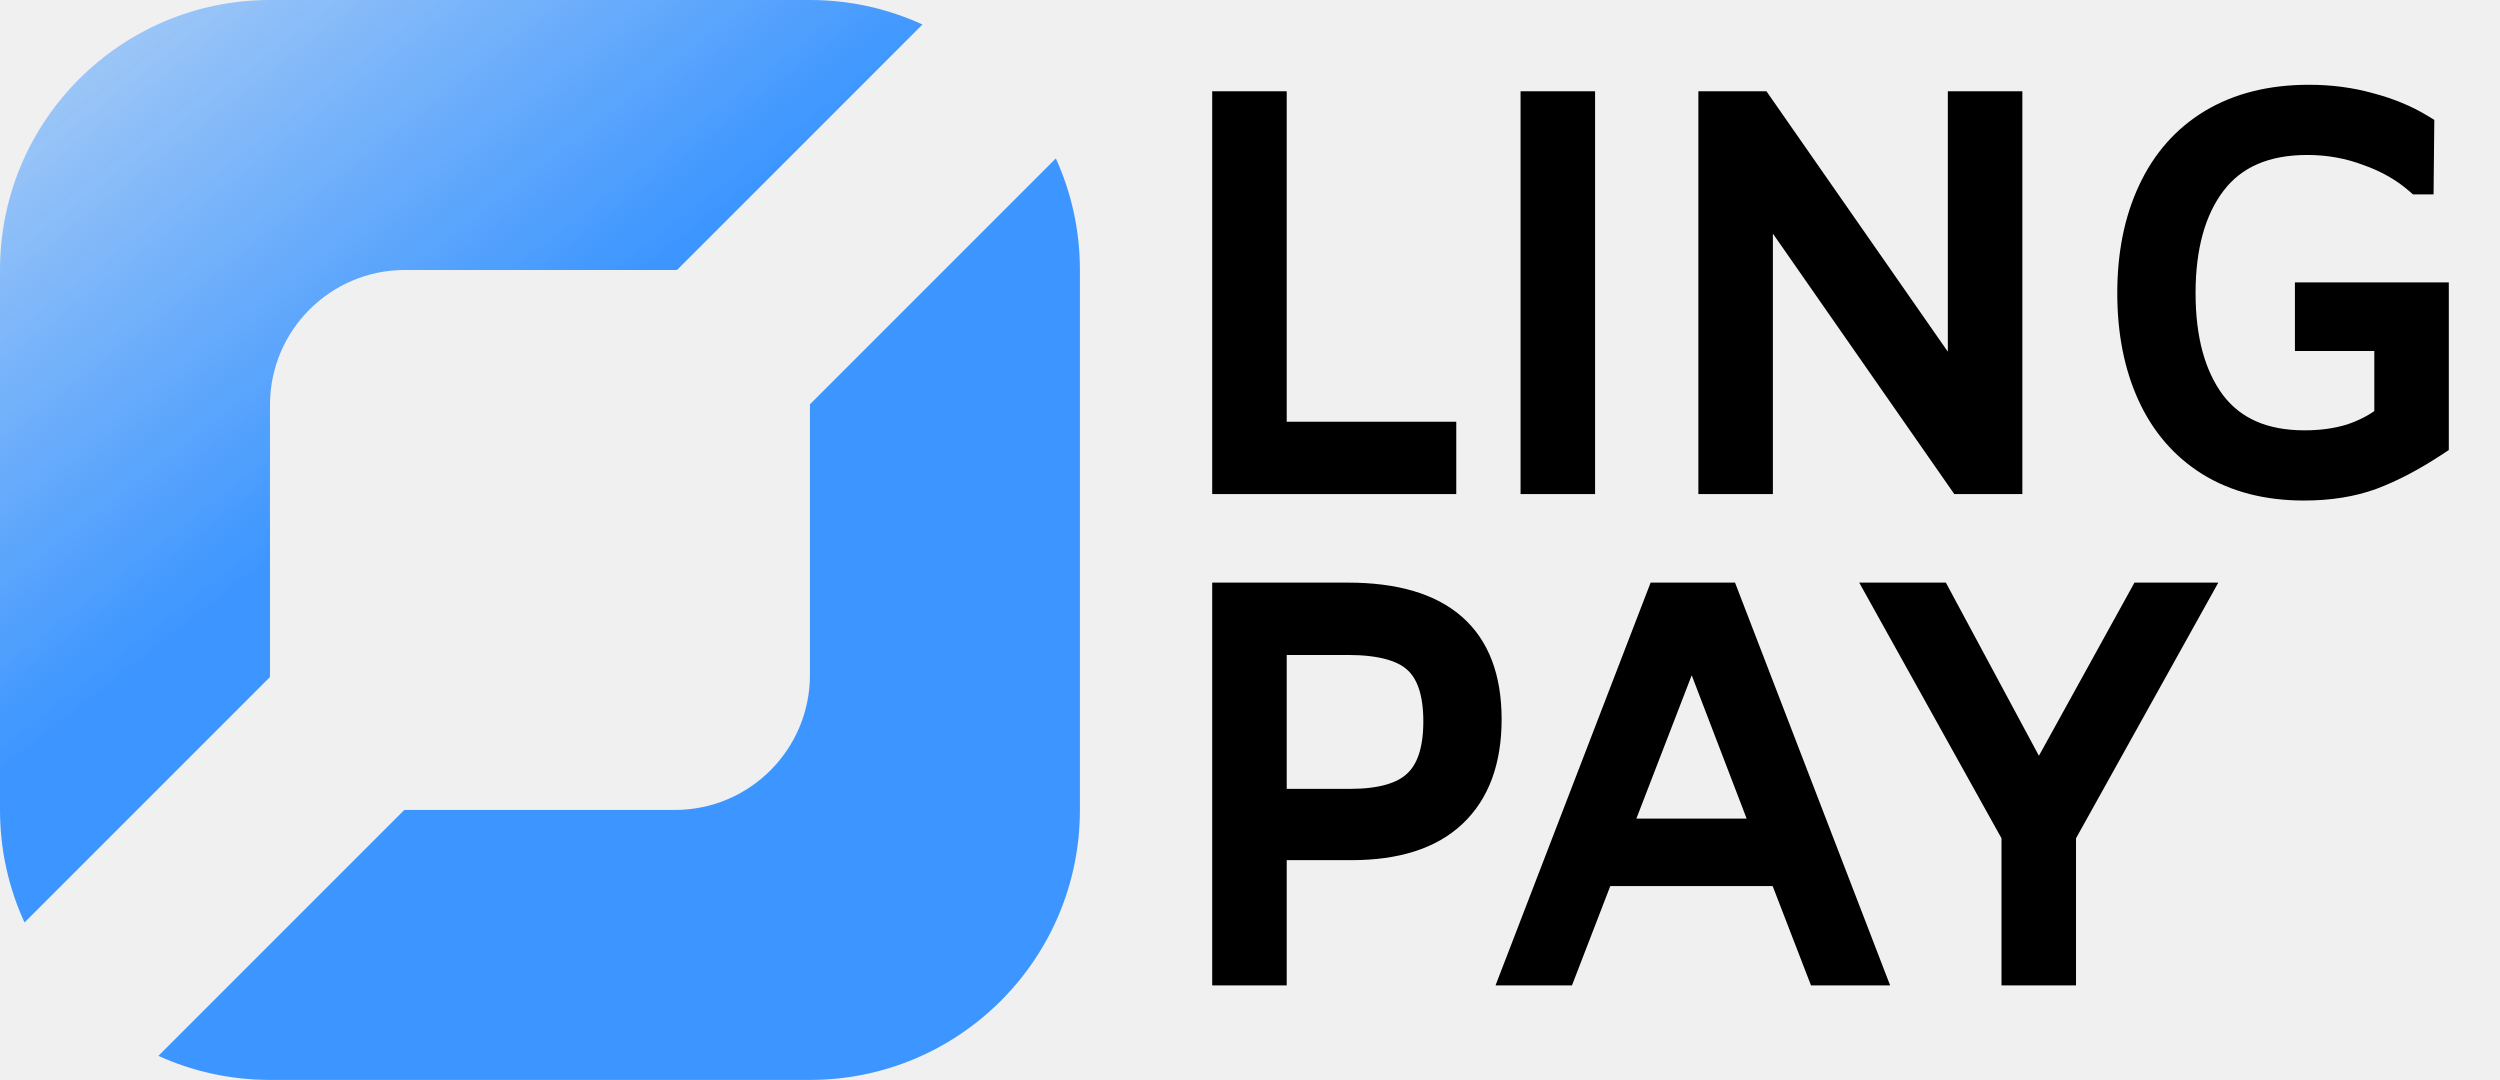
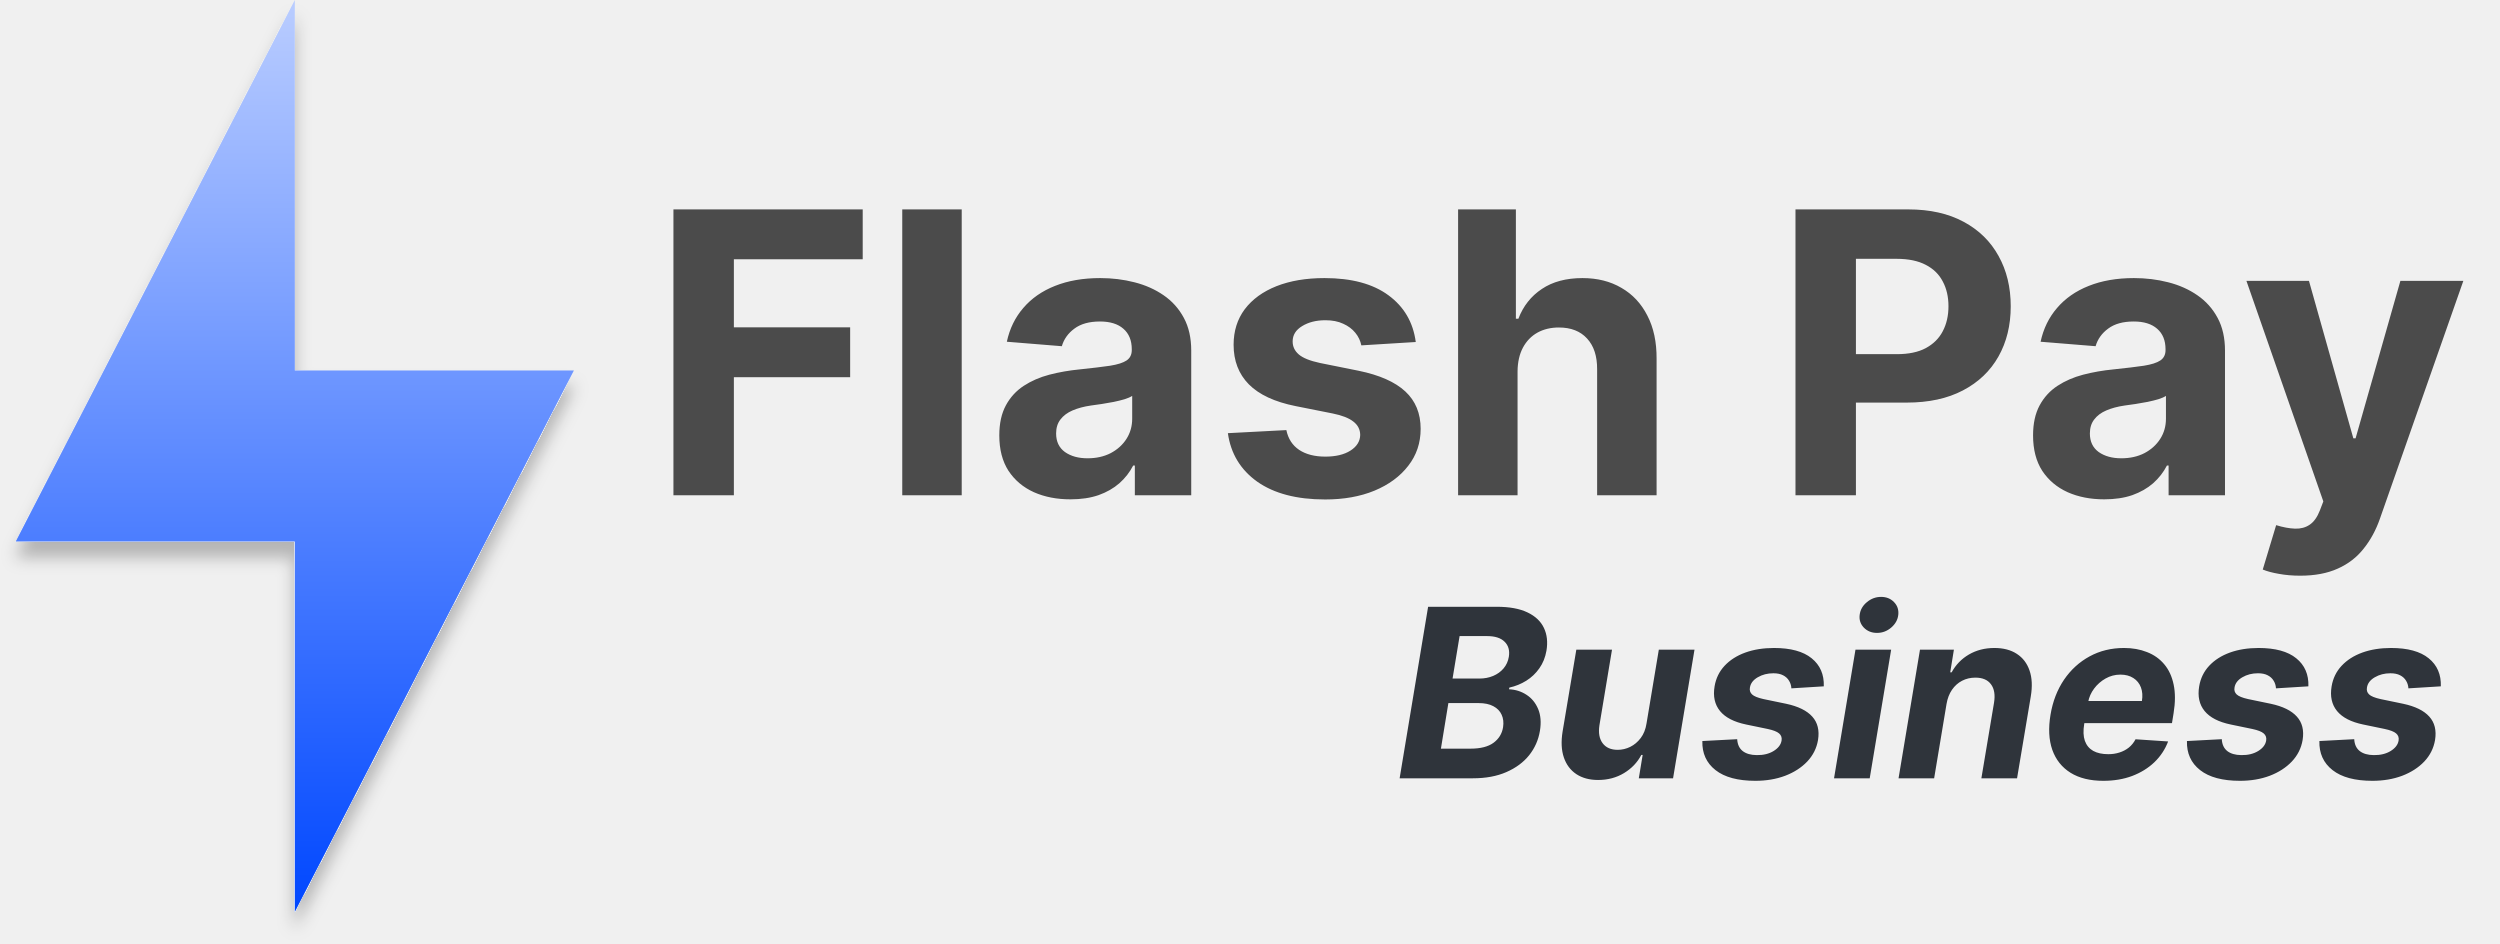
- <svg xmlns="http://www.w3.org/2000/svg" width="926" height="400" viewBox="0 0 926 400" fill="none">
-   <g clip-path="url(#clip0_302_2)">
-     <path d="M341.689 9.078C328.999 3.25 314.879 0 300 0H100C44.772 0 0 44.772 0 100V300C0 314.879 3.25 328.999 9.078 341.689L100.006 250.761C100.002 250.508 100 250.254 100 250V150C100 122.386 122.386 100 150 100H250C250.254 100 250.508 100.002 250.761 100.006L341.689 9.078Z" fill="url(#paint0_linear_302_2)" />
-     <path d="M149.762 299.999C149.841 300 149.921 300 150 300H250C277.614 300 300 277.614 300 250V150C300 149.921 300 149.841 299.999 149.762L391.088 58.673C396.812 71.27 400 85.263 400 100V300C400 355.228 355.228 400 300 400H100C85.263 400 71.27 396.812 58.673 391.088L149.762 299.999Z" fill="url(#paint1_linear_302_2)" />
-     <path d="M454 38.8H471.6V161.2H534.4V178H454V38.8ZM568.216 38.8H585.816V178H568.216V38.8ZM744.078 38.8V178H726.478L651.678 70.6V178H634.078V38.8H651.678L726.478 146.2V38.8H744.078ZM789.239 108.6C789.239 94.2 791.772 81.6 796.839 70.8C801.906 59.867 809.372 51.4 819.239 45.4C829.239 39.4 841.239 36.4 855.239 36.4C863.239 36.4 870.772 37.4 877.839 39.4C884.906 41.267 891.172 43.867 896.639 47.2L896.439 67H895.639C890.439 62.467 884.239 58.933 877.039 56.4C869.972 53.733 862.506 52.4 854.639 52.4C839.039 52.4 827.372 57.467 819.639 67.6C812.039 77.6 808.239 91.267 808.239 108.6C808.239 125.8 811.972 139.4 819.439 149.4C827.039 159.4 838.439 164.4 853.639 164.4C859.906 164.4 865.639 163.6 870.839 162C876.039 160.267 880.572 157.867 884.439 154.8V125H855.039V109.6H902.039V164C893.772 169.467 885.906 173.6 878.439 176.4C871.106 179.067 862.772 180.4 853.439 180.4C839.839 180.4 828.172 177.4 818.439 171.4C808.839 165.4 801.572 157 796.639 146.2C791.706 135.4 789.239 122.867 789.239 108.6ZM454 220.8H499.2C533.867 220.8 551.2 236 551.2 266.4C551.2 281.733 546.867 293.467 538.2 301.6C529.667 309.6 517.133 313.6 500.6 313.6H471.6V360H454V220.8ZM500 297.2C511.467 297.2 519.667 294.867 524.6 290.2C529.667 285.533 532.2 277.867 532.2 267.2C532.2 256.533 529.667 248.933 524.6 244.4C519.667 239.867 511.2 237.6 499.2 237.6H471.6V297.2H500ZM660.023 323.2H593.023L578.823 360H561.223L614.823 220.8H639.223L692.823 360H674.223L660.023 323.2ZM654.223 308.2L626.623 236.2L598.823 308.2H654.223ZM813.156 220.8L763.956 309.2V360H746.356V309.2L697.156 220.8H717.756L755.156 290.4L793.556 220.8H813.156Z" fill="black" />
-     <path d="M454 38.8V33.8H449V38.8H454ZM471.6 38.8H476.6V33.8H471.6V38.8ZM471.6 161.2H466.6V166.2H471.6V161.2ZM534.4 161.2H539.4V156.2H534.4V161.2ZM534.4 178V183H539.4V178H534.4ZM454 178H449V183H454V178ZM454 43.8H471.6V33.8H454V43.8ZM466.6 38.8V161.2H476.6V38.8H466.6ZM471.6 166.2H534.4V156.2H471.6V166.2ZM529.4 161.2V178H539.4V161.2H529.4ZM534.4 173H454V183H534.4V173ZM459 178V38.8H449V178H459ZM568.216 38.8V33.8H563.216V38.8H568.216ZM585.816 38.8H590.816V33.8H585.816V38.8ZM585.816 178V183H590.816V178H585.816ZM568.216 178H563.216V183H568.216V178ZM568.216 43.8H585.816V33.8H568.216V43.8ZM580.816 38.8V178H590.816V38.8H580.816ZM585.816 173H568.216V183H585.816V173ZM573.216 178V38.8H563.216V178H573.216ZM744.078 38.8H749.078V33.8H744.078V38.8ZM744.078 178V183H749.078V178H744.078ZM726.478 178L722.375 180.858L723.867 183H726.478V178ZM651.678 70.6L655.781 67.742L646.678 54.672V70.6H651.678ZM651.678 178V183H656.678V178H651.678ZM634.078 178H629.078V183H634.078V178ZM634.078 38.8V33.8H629.078V38.8H634.078ZM651.678 38.8L655.781 35.942L654.289 33.8H651.678V38.8ZM726.478 146.2L722.375 149.058L731.478 162.128V146.2H726.478ZM726.478 38.8V33.8H721.478V38.8H726.478ZM739.078 38.8V178H749.078V38.8H739.078ZM744.078 173H726.478V183H744.078V173ZM730.581 175.142L655.781 67.742L647.575 73.458L722.375 180.858L730.581 175.142ZM646.678 70.6V178H656.678V70.6H646.678ZM651.678 173H634.078V183H651.678V173ZM639.078 178V38.8H629.078V178H639.078ZM634.078 43.8H651.678V33.8H634.078V43.8ZM647.575 41.658L722.375 149.058L730.581 143.342L655.781 35.942L647.575 41.658ZM731.478 146.2V38.8H721.478V146.2H731.478ZM726.478 43.8H744.078V33.8H726.478V43.8ZM796.839 70.8L801.366 72.924L801.371 72.913L801.376 72.902L796.839 70.8ZM819.239 45.4L816.667 41.112L816.654 41.12L816.641 41.128L819.239 45.4ZM877.839 39.4L876.477 44.211L876.52 44.223L876.562 44.234L877.839 39.4ZM896.639 47.2L901.639 47.251L901.668 44.41L899.242 42.931L896.639 47.2ZM896.439 67V72H901.389L901.439 67.05L896.439 67ZM895.639 67L892.353 70.769L893.766 72H895.639V67ZM877.039 56.4L875.274 61.078L875.326 61.098L875.38 61.117L877.039 56.4ZM819.639 67.6L815.664 64.567L815.658 64.575L819.639 67.6ZM819.439 149.4L815.433 152.391L815.445 152.408L815.458 152.425L819.439 149.4ZM870.839 162L872.309 166.779L872.365 166.762L872.42 166.743L870.839 162ZM884.439 154.8L887.546 158.717L889.439 157.216V154.8H884.439ZM884.439 125H889.439V120H884.439V125ZM855.039 125H850.039V130H855.039V125ZM855.039 109.6V104.6H850.039V109.6H855.039ZM902.039 109.6H907.039V104.6H902.039V109.6ZM902.039 164L904.797 168.171L907.039 166.688V164H902.039ZM878.439 176.4L880.148 181.099L880.171 181.09L880.195 181.082L878.439 176.4ZM818.439 171.4L815.789 175.64L815.802 175.648L815.815 175.656L818.439 171.4ZM796.639 146.2L801.187 144.123L796.639 146.2ZM794.239 108.6C794.239 94.784 796.669 82.936 801.366 72.924L792.312 68.676C786.876 80.264 784.239 93.615 784.239 108.6H794.239ZM801.376 72.902C806.045 62.827 812.855 55.134 821.837 49.672L816.641 41.128C805.889 47.666 797.767 56.906 792.303 68.698L801.376 72.902ZM821.812 49.688C830.892 44.239 841.963 41.4 855.239 41.4V31.4C840.515 31.4 827.586 34.561 816.667 41.112L821.812 49.688ZM855.239 41.4C862.819 41.4 869.891 42.347 876.477 44.211L879.201 34.589C871.653 32.453 863.659 31.4 855.239 31.4V41.4ZM876.562 44.234C883.227 45.995 889.035 48.42 894.036 51.469L899.242 42.931C893.309 39.314 886.585 36.539 879.116 34.566L876.562 44.234ZM891.639 47.15L891.439 66.95L901.439 67.05L901.639 47.251L891.639 47.15ZM896.439 62H895.639V72H896.439V62ZM898.925 63.231C893.199 58.24 886.432 54.404 878.699 51.683L875.38 61.117C882.046 63.462 887.679 66.694 892.353 70.769L898.925 63.231ZM878.804 51.722C871.15 48.834 863.083 47.4 854.639 47.4V57.4C861.928 57.4 868.795 58.633 875.274 61.078L878.804 51.722ZM854.639 47.4C837.869 47.4 824.557 52.915 815.664 64.567L823.614 70.633C830.188 62.019 840.21 57.4 854.639 57.4V47.4ZM815.658 64.575C807.187 75.721 803.239 90.582 803.239 108.6H813.239C813.239 91.951 816.891 79.479 823.62 70.625L815.658 64.575ZM803.239 108.6C803.239 126.478 807.117 141.254 815.433 152.391L823.445 146.409C816.828 137.546 813.239 125.122 813.239 108.6H803.239ZM815.458 152.425C824.206 163.935 837.244 169.4 853.639 169.4V159.4C839.634 159.4 829.872 154.865 823.42 146.375L815.458 152.425ZM853.639 169.4C860.33 169.4 866.567 168.546 872.309 166.779L869.369 157.221C864.711 158.654 859.481 159.4 853.639 159.4V169.4ZM872.42 166.743C878.112 164.846 883.175 162.184 887.546 158.717L881.332 150.883C877.97 153.549 873.966 155.687 869.258 157.257L872.42 166.743ZM889.439 154.8V125H879.439V154.8H889.439ZM884.439 120H855.039V130H884.439V120ZM860.039 125V109.6H850.039V125H860.039ZM855.039 114.6H902.039V104.6H855.039V114.6ZM897.039 109.6V164H907.039V109.6H897.039ZM899.281 159.829C891.256 165.136 883.725 169.078 876.683 171.718L880.195 181.082C888.086 178.122 896.289 173.797 904.797 168.171L899.281 159.829ZM876.73 171.701C870.04 174.134 862.301 175.4 853.439 175.4V185.4C863.244 185.4 872.171 184 880.148 181.099L876.73 171.701ZM853.439 175.4C840.588 175.4 829.869 172.572 821.063 167.144L815.815 175.656C826.476 182.228 839.09 185.4 853.439 185.4V175.4ZM821.089 167.16C812.362 161.705 805.734 154.077 801.187 144.123L792.091 148.277C797.411 159.923 805.316 169.095 815.789 175.64L821.089 167.16ZM801.187 144.123C796.605 134.093 794.239 122.292 794.239 108.6H784.239C784.239 123.441 786.806 136.707 792.091 148.277L801.187 144.123ZM454 220.8V215.8H449V220.8H454ZM538.2 301.6L541.62 305.248L541.622 305.246L538.2 301.6ZM471.6 313.6V308.6H466.6V313.6H471.6ZM471.6 360V365H476.6V360H471.6ZM454 360H449V365H454V360ZM524.6 290.2L521.213 286.522L521.188 286.545L521.164 286.568L524.6 290.2ZM524.6 244.4L521.217 248.082L521.241 248.104L521.266 248.126L524.6 244.4ZM471.6 237.6V232.6H466.6V237.6H471.6ZM471.6 297.2H466.6V302.2H471.6V297.2ZM454 225.8H499.2V215.8H454V225.8ZM499.2 225.8C515.912 225.8 527.512 229.478 534.903 235.959C542.169 242.331 546.2 252.154 546.2 266.4H556.2C556.2 250.246 551.564 237.269 541.497 228.441C531.554 219.722 517.154 215.8 499.2 215.8V225.8ZM546.2 266.4C546.2 280.775 542.166 291.021 534.778 297.954L541.622 305.246C551.567 295.912 556.2 282.691 556.2 266.4H546.2ZM534.78 297.952C527.497 304.78 516.389 308.6 500.6 308.6V318.6C517.878 318.6 531.836 314.42 541.62 305.248L534.78 297.952ZM500.6 308.6H471.6V318.6H500.6V308.6ZM466.6 313.6V360H476.6V313.6H466.6ZM471.6 355H454V365H471.6V355ZM459 360V220.8H449V360H459ZM500 302.2C511.924 302.2 521.713 299.813 528.036 293.832L521.164 286.568C517.62 289.92 511.009 292.2 500 292.2V302.2ZM527.987 293.878C534.531 287.851 537.2 278.507 537.2 267.2H527.2C527.2 277.227 524.802 283.216 521.213 286.522L527.987 293.878ZM537.2 267.2C537.2 255.91 534.538 246.582 527.934 240.674L521.266 248.126C524.796 251.284 527.2 257.157 527.2 267.2H537.2ZM527.983 240.718C521.63 234.881 511.557 232.6 499.2 232.6V242.6C510.843 242.6 517.703 244.853 521.217 248.082L527.983 240.718ZM499.2 232.6H471.6V242.6H499.2V232.6ZM466.6 237.6V297.2H476.6V237.6H466.6ZM471.6 302.2H500V292.2H471.6V302.2ZM660.023 323.2L664.688 321.4L663.453 318.2H660.023V323.2ZM593.023 323.2V318.2H589.593L588.359 321.4L593.023 323.2ZM578.823 360V365H582.253L583.488 361.8L578.823 360ZM561.223 360L556.557 358.203L553.94 365H561.223V360ZM614.823 220.8V215.8H611.391L610.157 219.003L614.823 220.8ZM639.223 220.8L643.889 219.003L642.656 215.8H639.223V220.8ZM692.823 360V365H700.107L697.489 358.203L692.823 360ZM674.223 360L669.559 361.8L670.793 365H674.223V360ZM654.223 308.2V313.2H661.495L658.892 306.41L654.223 308.2ZM626.623 236.2L631.292 234.41L626.64 222.275L621.959 234.399L626.623 236.2ZM598.823 308.2L594.159 306.399L591.533 313.2H598.823V308.2ZM660.023 318.2H593.023V328.2H660.023V318.2ZM588.359 321.4L574.159 358.2L583.488 361.8L597.688 325L588.359 321.4ZM578.823 355H561.223V365H578.823V355ZM565.889 361.797L619.489 222.597L610.157 219.003L556.557 358.203L565.889 361.797ZM614.823 225.8H639.223V215.8H614.823V225.8ZM634.557 222.597L688.157 361.797L697.489 358.203L643.889 219.003L634.557 222.597ZM692.823 355H674.223V365H692.823V355ZM678.888 358.2L664.688 321.4L655.359 325L669.559 361.8L678.888 358.2ZM658.892 306.41L631.292 234.41L621.955 237.99L649.555 309.99L658.892 306.41ZM621.959 234.399L594.159 306.399L603.488 310.001L631.288 238.001L621.959 234.399ZM598.823 313.2H654.223V303.2H598.823V313.2ZM813.156 220.8L817.525 223.232L821.661 215.8H813.156V220.8ZM763.956 309.2L759.587 306.768L758.956 307.902V309.2H763.956ZM763.956 360V365H768.956V360H763.956ZM746.356 360H741.356V365H746.356V360ZM746.356 309.2H751.356V307.902L750.725 306.768L746.356 309.2ZM697.156 220.8V215.8H688.651L692.787 223.232L697.156 220.8ZM717.756 220.8L722.161 218.433L720.746 215.8H717.756V220.8ZM755.156 290.4L750.752 292.767L755.098 300.855L759.534 292.815L755.156 290.4ZM793.556 220.8V215.8H790.604L789.178 218.385L793.556 220.8ZM808.787 218.368L759.587 306.768L768.325 311.632L817.525 223.232L808.787 218.368ZM758.956 309.2V360H768.956V309.2H758.956ZM763.956 355H746.356V365H763.956V355ZM751.356 360V309.2H741.356V360H751.356ZM750.725 306.768L701.525 218.368L692.787 223.232L741.987 311.632L750.725 306.768ZM697.156 225.8H717.756V215.8H697.156V225.8ZM713.352 223.167L750.752 292.767L759.561 288.033L722.161 218.433L713.352 223.167ZM759.534 292.815L797.934 223.215L789.178 218.385L750.778 287.985L759.534 292.815ZM793.556 225.8H813.156V215.8H793.556V225.8Z" fill="black" />
+ <svg xmlns="http://www.w3.org/2000/svg" width="636" height="240" viewBox="0 0 636 240" fill="none">
+   <g filter="url(#filter0_d_634_8)">
+     <path d="M146 94.246H75V0L4 137.754H75V232L146 94.246Z" fill="url(#paint0_linear_634_8)" />
  </g>
+   <path d="M171.321 126V53.273H219.474V65.95H186.697V83.28H216.278V95.957H186.697V126H171.321ZM244.661 53.273V126H229.533V53.273H244.661ZM272.333 127.03C268.853 127.03 265.752 126.426 263.029 125.219C260.307 123.988 258.152 122.177 256.566 119.786C255.004 117.371 254.222 114.364 254.222 110.766C254.222 107.735 254.779 105.19 255.891 103.131C257.004 101.071 258.519 99.414 260.437 98.159C262.354 96.904 264.532 95.957 266.971 95.318C269.433 94.679 272.013 94.229 274.712 93.969C277.885 93.637 280.442 93.329 282.383 93.046C284.324 92.738 285.733 92.288 286.609 91.696C287.485 91.104 287.923 90.228 287.923 89.068V88.855C287.923 86.606 287.212 84.866 285.792 83.635C284.395 82.404 282.406 81.788 279.826 81.788C277.103 81.788 274.937 82.392 273.327 83.599C271.718 84.783 270.652 86.275 270.131 88.074L256.14 86.938C256.85 83.623 258.247 80.758 260.33 78.344C262.414 75.905 265.101 74.035 268.391 72.733C271.706 71.407 275.541 70.744 279.897 70.744C282.927 70.744 285.827 71.099 288.597 71.81C291.391 72.52 293.865 73.621 296.019 75.112C298.197 76.604 299.914 78.521 301.168 80.865C302.423 83.185 303.05 85.967 303.05 89.21V126H288.704V118.436H288.278C287.402 120.141 286.23 121.644 284.762 122.946C283.294 124.224 281.531 125.231 279.471 125.964C277.411 126.675 275.032 127.03 272.333 127.03ZM276.665 116.589C278.891 116.589 280.856 116.152 282.56 115.276C284.265 114.376 285.603 113.169 286.573 111.653C287.544 110.138 288.029 108.422 288.029 106.504V100.716C287.556 101.024 286.905 101.308 286.076 101.568C285.271 101.805 284.36 102.03 283.342 102.243C282.324 102.432 281.306 102.61 280.288 102.776C279.27 102.918 278.346 103.048 277.518 103.166C275.742 103.427 274.192 103.841 272.866 104.409C271.54 104.977 270.51 105.747 269.776 106.717C269.042 107.664 268.675 108.848 268.675 110.268C268.675 112.328 269.421 113.902 270.913 114.991C272.428 116.057 274.345 116.589 276.665 116.589ZM360.17 87.008L346.321 87.861C346.084 86.677 345.575 85.612 344.794 84.665C344.013 83.694 342.983 82.925 341.705 82.356C340.45 81.765 338.946 81.469 337.195 81.469C334.851 81.469 332.874 81.966 331.264 82.96C329.654 83.931 328.849 85.233 328.849 86.867C328.849 88.169 329.37 89.269 330.412 90.169C331.454 91.069 333.241 91.791 335.774 92.335L345.646 94.324C350.949 95.413 354.903 97.165 357.507 99.579C360.111 101.994 361.413 105.167 361.413 109.097C361.413 112.671 360.36 115.808 358.253 118.507C356.17 121.206 353.305 123.313 349.659 124.828C346.037 126.32 341.858 127.065 337.124 127.065C329.903 127.065 324.15 125.562 319.865 122.555C315.604 119.525 313.106 115.406 312.372 110.197L327.251 109.416C327.701 111.618 328.79 113.299 330.518 114.459C332.247 115.595 334.46 116.163 337.159 116.163C339.811 116.163 341.941 115.654 343.551 114.636C345.185 113.595 346.013 112.257 346.037 110.624C346.013 109.25 345.433 108.126 344.297 107.25C343.161 106.35 341.409 105.664 339.041 105.19L329.595 103.308C324.268 102.243 320.303 100.396 317.699 97.769C315.118 95.141 313.828 91.791 313.828 87.719C313.828 84.215 314.775 81.197 316.669 78.663C318.587 76.13 321.274 74.177 324.73 72.804C328.21 71.431 332.282 70.744 336.946 70.744C343.835 70.744 349.257 72.2 353.21 75.112C357.188 78.024 359.508 81.99 360.17 87.008ZM386.067 94.466V126H370.939V53.273H385.641V81.078H386.28C387.511 77.858 389.5 75.337 392.246 73.514C394.992 71.668 398.437 70.744 402.58 70.744C406.368 70.744 409.67 71.573 412.488 73.23C415.328 74.864 417.53 77.219 419.093 80.297C420.679 83.351 421.46 87.008 421.436 91.27V126H406.309V93.969C406.332 90.607 405.48 87.991 403.752 86.121C402.047 84.251 399.656 83.315 396.578 83.315C394.519 83.315 392.696 83.753 391.11 84.629C389.547 85.505 388.316 86.784 387.417 88.465C386.541 90.122 386.091 92.122 386.067 94.466ZM456.77 126V53.273H485.463C490.98 53.273 495.679 54.326 499.561 56.433C503.444 58.517 506.403 61.417 508.439 65.133C510.499 68.827 511.529 73.088 511.529 77.918C511.529 82.747 510.487 87.008 508.404 90.702C506.32 94.395 503.302 97.271 499.348 99.331C495.418 101.391 490.66 102.42 485.073 102.42H466.784V90.098H482.587C485.546 90.098 487.985 89.589 489.902 88.571C491.844 87.529 493.288 86.097 494.235 84.274C495.205 82.428 495.691 80.309 495.691 77.918C495.691 75.503 495.205 73.396 494.235 71.597C493.288 69.774 491.844 68.365 489.902 67.371C487.961 66.353 485.499 65.844 482.516 65.844H472.147V126H456.77ZM535.321 127.03C531.841 127.03 528.74 126.426 526.017 125.219C523.295 123.988 521.141 122.177 519.554 119.786C517.992 117.371 517.211 114.364 517.211 110.766C517.211 107.735 517.767 105.19 518.88 103.131C519.992 101.071 521.507 99.414 523.425 98.159C525.343 96.904 527.521 95.957 529.959 95.318C532.421 94.679 535.002 94.229 537.701 93.969C540.873 93.637 543.43 93.329 545.371 93.046C547.312 92.738 548.721 92.288 549.597 91.696C550.473 91.104 550.911 90.228 550.911 89.068V88.855C550.911 86.606 550.201 84.866 548.78 83.635C547.383 82.404 545.395 81.788 542.814 81.788C540.092 81.788 537.926 82.392 536.316 83.599C534.706 84.783 533.641 86.275 533.12 88.074L519.128 86.938C519.838 83.623 521.235 80.758 523.319 78.344C525.402 75.905 528.089 74.035 531.38 72.733C534.694 71.407 538.529 70.744 542.885 70.744C545.916 70.744 548.816 71.099 551.586 71.81C554.379 72.52 556.853 73.621 559.007 75.112C561.185 76.604 562.902 78.521 564.157 80.865C565.411 83.185 566.039 85.967 566.039 89.21V126H551.692V118.436H551.266C550.39 120.141 549.218 121.644 547.75 122.946C546.283 124.224 544.519 125.231 542.459 125.964C540.4 126.675 538.02 127.03 535.321 127.03ZM539.654 116.589C541.879 116.589 543.844 116.152 545.549 115.276C547.253 114.376 548.591 113.169 549.561 111.653C550.532 110.138 551.017 108.422 551.017 106.504V100.716C550.544 101.024 549.893 101.308 549.064 101.568C548.259 101.805 547.348 102.03 546.33 102.243C545.312 102.432 544.294 102.61 543.276 102.776C542.258 102.918 541.335 103.048 540.506 103.166C538.73 103.427 537.18 103.841 535.854 104.409C534.528 104.977 533.498 105.747 532.765 106.717C532.031 107.664 531.664 108.848 531.664 110.268C531.664 112.328 532.409 113.902 533.901 114.991C535.416 116.057 537.334 116.589 539.654 116.589ZM585.162 146.455C583.244 146.455 581.445 146.301 579.764 145.993C578.107 145.709 576.734 145.342 575.645 144.892L579.054 133.599C580.829 134.144 582.427 134.44 583.848 134.487C585.292 134.535 586.535 134.203 587.576 133.493C588.642 132.783 589.506 131.575 590.169 129.871L591.056 127.562L571.49 71.454H587.399L598.691 111.511H599.26L610.659 71.454H626.674L605.474 131.895C604.456 134.83 603.071 137.387 601.319 139.565C599.591 141.767 597.401 143.46 594.75 144.643C592.098 145.851 588.902 146.455 585.162 146.455Z" fill="#4B4B4B" />
+   <path d="M356.065 198L363.31 154.364H380.781C383.991 154.364 386.591 154.839 388.58 155.791C390.582 156.743 391.982 158.064 392.777 159.754C393.572 161.43 393.786 163.362 393.416 165.55C393.118 167.254 392.514 168.746 391.605 170.024C390.71 171.303 389.602 172.354 388.281 173.178C386.96 174.001 385.526 174.584 383.977 174.925L383.892 175.351C385.54 175.422 387.024 175.891 388.345 176.757C389.666 177.609 390.653 178.817 391.307 180.379C391.96 181.942 392.109 183.795 391.754 185.94C391.371 188.256 390.455 190.322 389.006 192.141C387.557 193.945 385.625 195.372 383.21 196.423C380.81 197.474 377.976 198 374.709 198H356.065ZM366.57 190.457H374.091C376.648 190.457 378.601 189.96 379.95 188.966C381.3 187.972 382.109 186.658 382.379 185.024C382.564 183.817 382.443 182.751 382.017 181.828C381.605 180.905 380.902 180.18 379.908 179.655C378.928 179.129 377.685 178.866 376.179 178.866H368.466L366.57 190.457ZM369.531 172.624H376.371C377.621 172.624 378.778 172.403 379.844 171.963C380.923 171.509 381.811 170.869 382.507 170.045C383.217 169.207 383.665 168.22 383.849 167.084C384.105 165.493 383.75 164.222 382.784 163.27C381.832 162.304 380.341 161.821 378.31 161.821H371.321L369.531 172.624ZM418.873 184.065L422.005 165.273H431.081L425.627 198H416.912L417.892 192.055H417.551C416.543 193.973 415.073 195.514 413.141 196.679C411.209 197.844 409.015 198.426 406.557 198.426C404.37 198.426 402.523 197.929 401.017 196.935C399.526 195.94 398.468 194.527 397.843 192.695C397.218 190.862 397.111 188.668 397.523 186.111L401.017 165.273H410.094L406.898 184.491C406.6 186.423 406.87 187.95 407.708 189.072C408.546 190.195 409.824 190.756 411.543 190.756C412.637 190.756 413.695 190.507 414.718 190.01C415.755 189.499 416.65 188.746 417.402 187.751C418.155 186.757 418.645 185.528 418.873 184.065ZM463.974 174.605L455.728 175.116C455.685 174.392 455.487 173.746 455.131 173.178C454.79 172.595 454.286 172.134 453.619 171.793C452.965 171.452 452.141 171.281 451.147 171.281C449.656 171.281 448.327 171.622 447.163 172.304C445.998 172.986 445.337 173.859 445.181 174.925C445.053 175.607 445.231 176.182 445.714 176.651C446.197 177.119 447.17 177.517 448.633 177.844L454.386 179.037C457.454 179.69 459.67 180.777 461.033 182.297C462.411 183.817 462.901 185.805 462.504 188.263C462.148 190.351 461.232 192.176 459.755 193.739C458.278 195.287 456.403 196.494 454.13 197.361C451.857 198.213 449.336 198.639 446.566 198.639C442.12 198.639 438.739 197.73 436.424 195.912C434.109 194.094 432.994 191.629 433.079 188.518L441.942 188.05C442.013 189.385 442.482 190.393 443.349 191.075C444.215 191.743 445.401 192.084 446.907 192.098C448.597 192.126 450.032 191.778 451.211 191.054C452.404 190.315 453.079 189.42 453.235 188.369C453.349 187.631 453.136 187.034 452.596 186.58C452.07 186.125 451.104 185.749 449.698 185.45L444.244 184.321C441.147 183.682 438.924 182.538 437.575 180.891C436.225 179.243 435.763 177.148 436.19 174.605C436.531 172.574 437.376 170.834 438.725 169.385C440.089 167.922 441.843 166.8 443.988 166.018C446.147 165.237 448.583 164.847 451.296 164.847C455.543 164.847 458.739 165.72 460.884 167.467C463.043 169.214 464.073 171.594 463.974 174.605ZM466.578 198L472.033 165.273H481.11L475.655 198H466.578ZM477.509 161.011C476.159 161.011 475.044 160.564 474.164 159.669C473.297 158.76 472.942 157.68 473.098 156.43C473.255 155.152 473.865 154.072 474.931 153.192C475.996 152.297 477.203 151.849 478.553 151.849C479.902 151.849 481.003 152.297 481.855 153.192C482.708 154.072 483.063 155.152 482.921 156.43C482.779 157.68 482.175 158.76 481.11 159.669C480.059 160.564 478.858 161.011 477.509 161.011ZM495.199 179.08L492.045 198H482.99L488.445 165.273H497.074L496.136 171.047H496.499C497.536 169.129 498.999 167.616 500.888 166.509C502.791 165.401 504.957 164.847 507.386 164.847C509.659 164.847 511.555 165.344 513.075 166.338C514.609 167.332 515.689 168.746 516.314 170.578C516.953 172.411 517.06 174.605 516.634 177.162L513.139 198H504.062L507.28 178.781C507.607 176.778 507.351 175.216 506.513 174.094C505.689 172.957 504.361 172.389 502.528 172.389C501.307 172.389 500.185 172.652 499.162 173.178C498.139 173.703 497.28 174.47 496.584 175.479C495.902 176.473 495.44 177.673 495.199 179.08ZM535.08 198.639C531.728 198.639 528.951 197.957 526.749 196.594C524.547 195.216 522.999 193.27 522.104 190.756C521.223 188.227 521.074 185.237 521.657 181.786C522.225 178.419 523.368 175.464 525.087 172.922C526.82 170.379 528.993 168.398 531.607 166.977C534.221 165.557 537.132 164.847 540.343 164.847C542.502 164.847 544.455 165.195 546.202 165.891C547.963 166.572 549.426 167.609 550.591 169.001C551.756 170.379 552.551 172.105 552.978 174.179C553.418 176.253 553.411 178.682 552.956 181.466L552.551 183.959H524.938L525.811 178.334H544.902C545.115 177.027 545.03 175.869 544.647 174.861C544.263 173.852 543.624 173.064 542.729 172.496C541.834 171.913 540.733 171.622 539.426 171.622C538.091 171.622 536.841 171.949 535.676 172.602C534.512 173.256 533.532 174.115 532.736 175.18C531.955 176.232 531.451 177.375 531.223 178.611L530.222 184.193C529.938 185.912 529.995 187.339 530.392 188.476C530.804 189.612 531.515 190.464 532.523 191.033C533.532 191.587 534.81 191.864 536.358 191.864C537.367 191.864 538.311 191.722 539.192 191.438C540.087 191.153 540.882 190.734 541.578 190.18C542.275 189.612 542.843 188.909 543.283 188.071L551.571 188.625C550.804 190.642 549.64 192.403 548.077 193.909C546.515 195.401 544.632 196.565 542.431 197.403C540.243 198.227 537.793 198.639 535.08 198.639ZM587.255 174.605L579.009 175.116C578.967 174.392 578.768 173.746 578.413 173.178C578.072 172.595 577.567 172.134 576.9 171.793C576.246 171.452 575.423 171.281 574.428 171.281C572.937 171.281 571.609 171.622 570.444 172.304C569.279 172.986 568.619 173.859 568.462 174.925C568.335 175.607 568.512 176.182 568.995 176.651C569.478 177.119 570.451 177.517 571.914 177.844L577.667 179.037C580.735 179.69 582.951 180.777 584.315 182.297C585.692 183.817 586.183 185.805 585.785 188.263C585.43 190.351 584.513 192.176 583.036 193.739C581.559 195.287 579.684 196.494 577.411 197.361C575.138 198.213 572.617 198.639 569.847 198.639C565.401 198.639 562.021 197.73 559.705 195.912C557.39 194.094 556.275 191.629 556.36 188.518L565.224 188.05C565.295 189.385 565.763 190.393 566.63 191.075C567.496 191.743 568.683 192.084 570.188 192.098C571.879 192.126 573.313 191.778 574.492 191.054C575.685 190.315 576.36 189.42 576.516 188.369C576.63 187.631 576.417 187.034 575.877 186.58C575.352 186.125 574.386 185.749 572.979 185.45L567.525 184.321C564.428 183.682 562.205 182.538 560.856 180.891C559.506 179.243 559.045 177.148 559.471 174.605C559.812 172.574 560.657 170.834 562.006 169.385C563.37 167.922 565.124 166.8 567.269 166.018C569.428 165.237 571.864 164.847 574.577 164.847C578.825 164.847 582.021 165.72 584.165 167.467C586.325 169.214 587.354 171.594 587.255 174.605ZM620.946 174.605L612.701 175.116C612.658 174.392 612.459 173.746 612.104 173.178C611.763 172.595 611.259 172.134 610.591 171.793C609.938 171.452 609.114 171.281 608.12 171.281C606.628 171.281 605.3 171.622 604.135 172.304C602.971 172.986 602.31 173.859 602.154 174.925C602.026 175.607 602.203 176.182 602.686 176.651C603.169 177.119 604.142 177.517 605.605 177.844L611.358 179.037C614.426 179.69 616.642 180.777 618.006 182.297C619.384 183.817 619.874 185.805 619.476 188.263C619.121 190.351 618.205 192.176 616.728 193.739C615.25 195.287 613.375 196.494 611.103 197.361C608.83 198.213 606.309 198.639 603.539 198.639C599.093 198.639 595.712 197.73 593.397 195.912C591.081 194.094 589.966 191.629 590.051 188.518L598.915 188.05C598.986 189.385 599.455 190.393 600.321 191.075C601.188 191.743 602.374 192.084 603.88 192.098C605.57 192.126 607.005 191.778 608.184 191.054C609.377 190.315 610.051 189.42 610.208 188.369C610.321 187.631 610.108 187.034 609.569 186.58C609.043 186.125 608.077 185.749 606.671 185.45L601.216 184.321C598.12 183.682 595.897 182.538 594.547 180.891C593.198 179.243 592.736 177.148 593.162 174.605C593.503 172.574 594.348 170.834 595.698 169.385C597.061 167.922 598.816 166.8 600.961 166.018C603.12 165.237 605.556 164.847 608.269 164.847C612.516 164.847 615.712 165.72 617.857 167.467C620.016 169.214 621.046 171.594 620.946 174.605Z" fill="#2F343B" />
  <defs>
-     <linearGradient id="paint0_linear_302_2" x1="13" y1="-35" x2="163.5" y2="158" gradientUnits="userSpaceOnUse">
-       <stop stop-color="#3D96FF" stop-opacity="0.3" />
-       <stop offset="1" stop-color="#3D96FF" />
+     <filter id="filter0_d_634_8" x="0" y="0" width="150" height="240" filterUnits="userSpaceOnUse" color-interpolation-filters="sRGB">
+       <feFlood flood-opacity="0" result="BackgroundImageFix" />
+       <feColorMatrix in="SourceAlpha" type="matrix" values="0 0 0 0 0 0 0 0 0 0 0 0 0 0 0 0 0 0 127 0" result="hardAlpha" />
+       <feOffset dy="4" />
+       <feGaussianBlur stdDeviation="2" />
+       <feComposite in2="hardAlpha" operator="out" />
+       <feColorMatrix type="matrix" values="0 0 0 0 0 0 0 0 0 0 0 0 0 0 0 0 0 0 0.25 0" />
+       <feBlend mode="normal" in2="BackgroundImageFix" result="effect1_dropShadow_634_8" />
+       <feBlend mode="normal" in="SourceGraphic" in2="effect1_dropShadow_634_8" result="shape" />
+     </filter>
+     <linearGradient id="paint0_linear_634_8" x1="75" y1="0" x2="75" y2="232" gradientUnits="userSpaceOnUse">
+       <stop stop-color="#BACDFF" />
+       <stop offset="1" stop-color="#0047FF" />
    </linearGradient>
-     <linearGradient id="paint1_linear_302_2" x1="13" y1="-35" x2="163.5" y2="158" gradientUnits="userSpaceOnUse">
-       <stop stop-color="#3D96FF" stop-opacity="0.3" />
-       <stop offset="1" stop-color="#3D96FF" />
-     </linearGradient>
-     <clipPath id="clip0_302_2">
-       <rect width="926" height="400" fill="white" />
-     </clipPath>
  </defs>
</svg>
